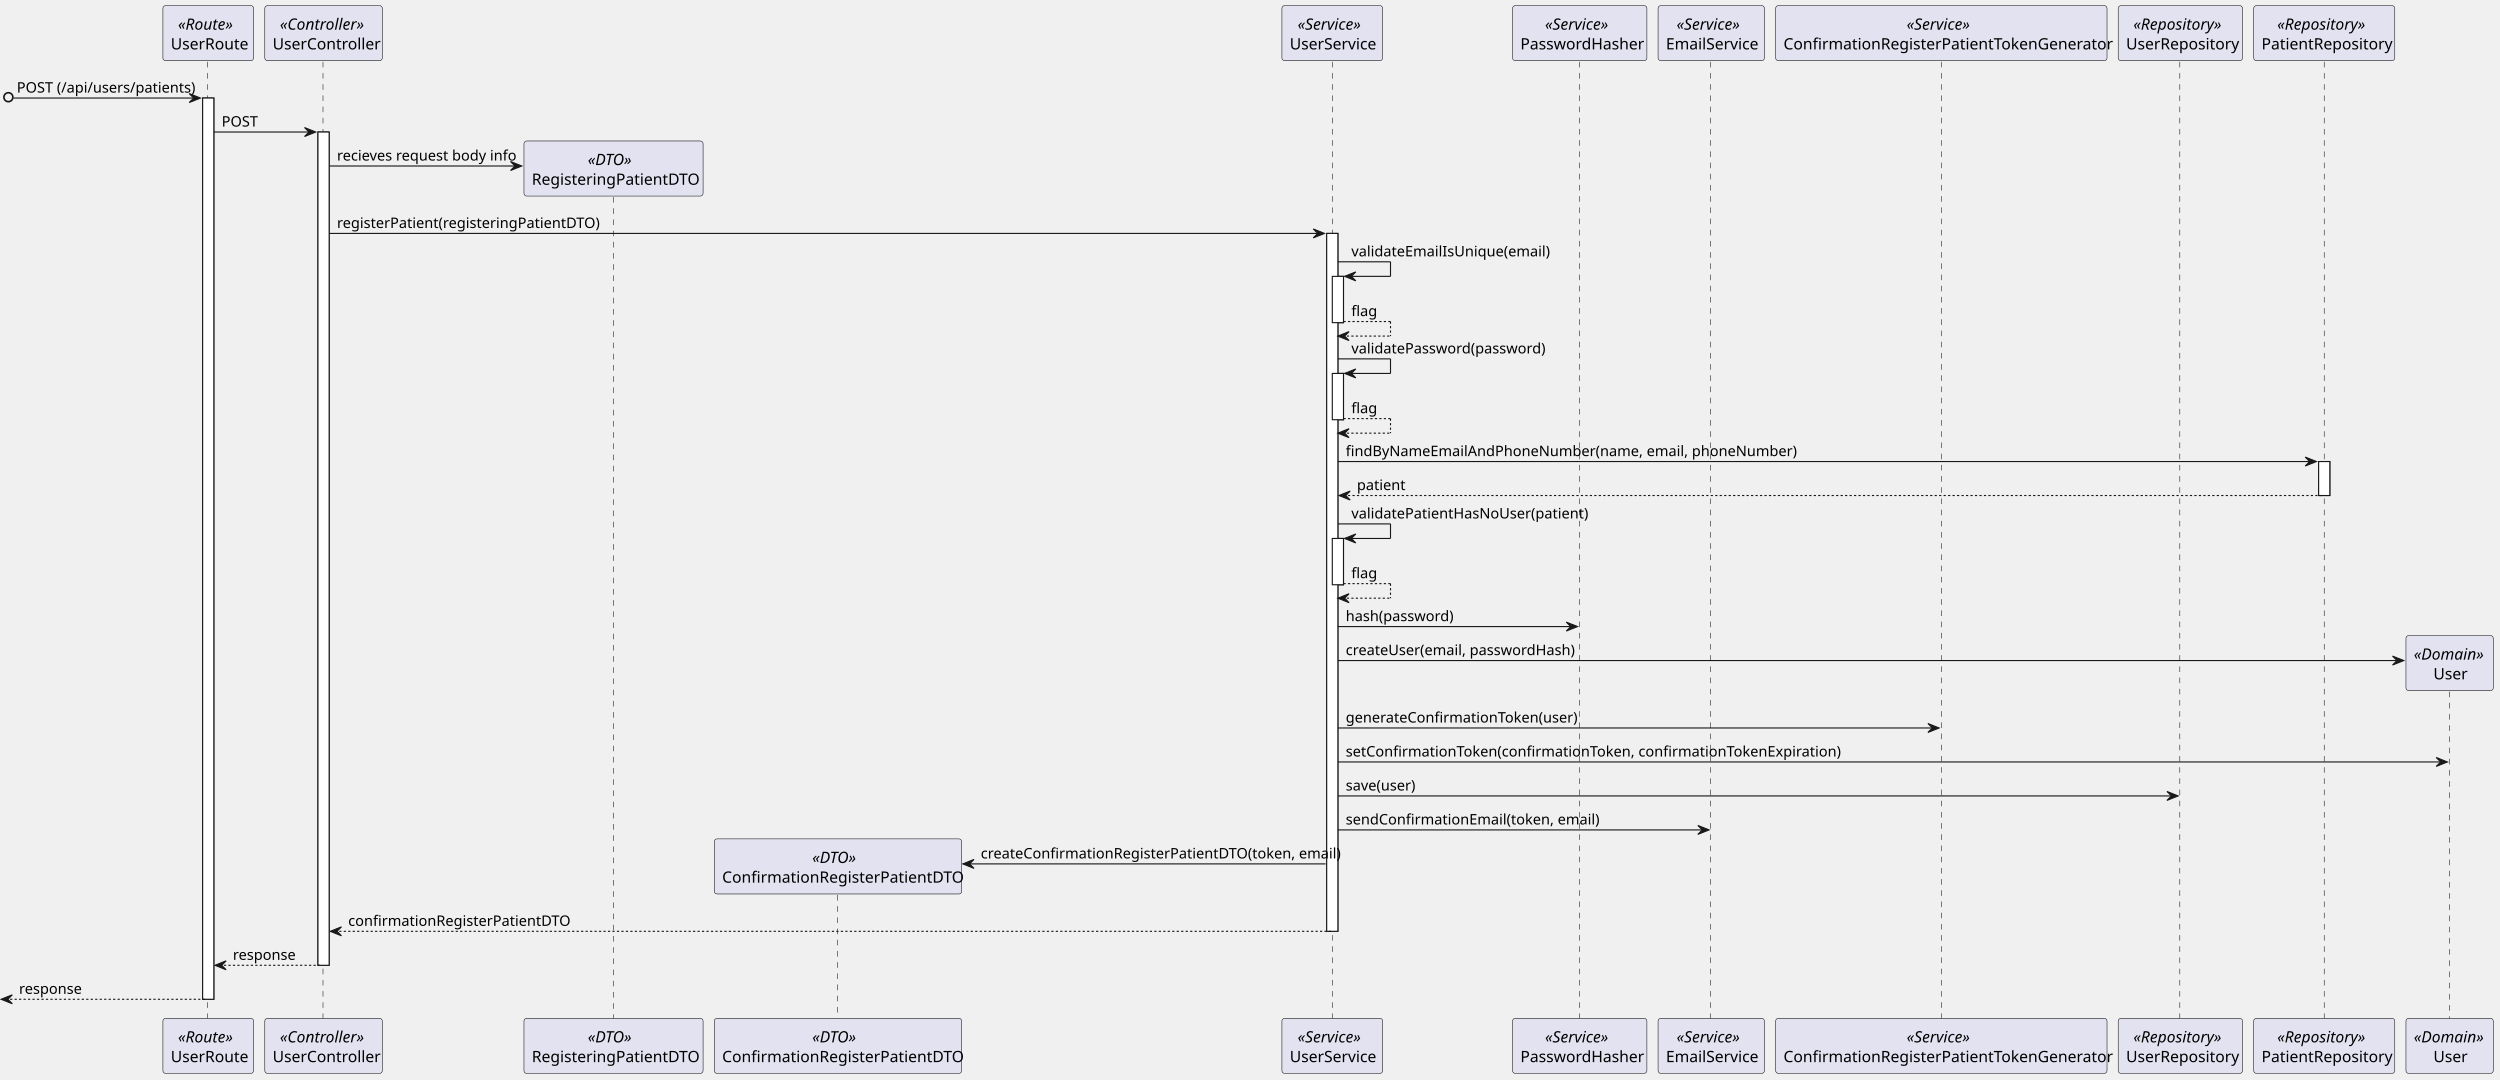
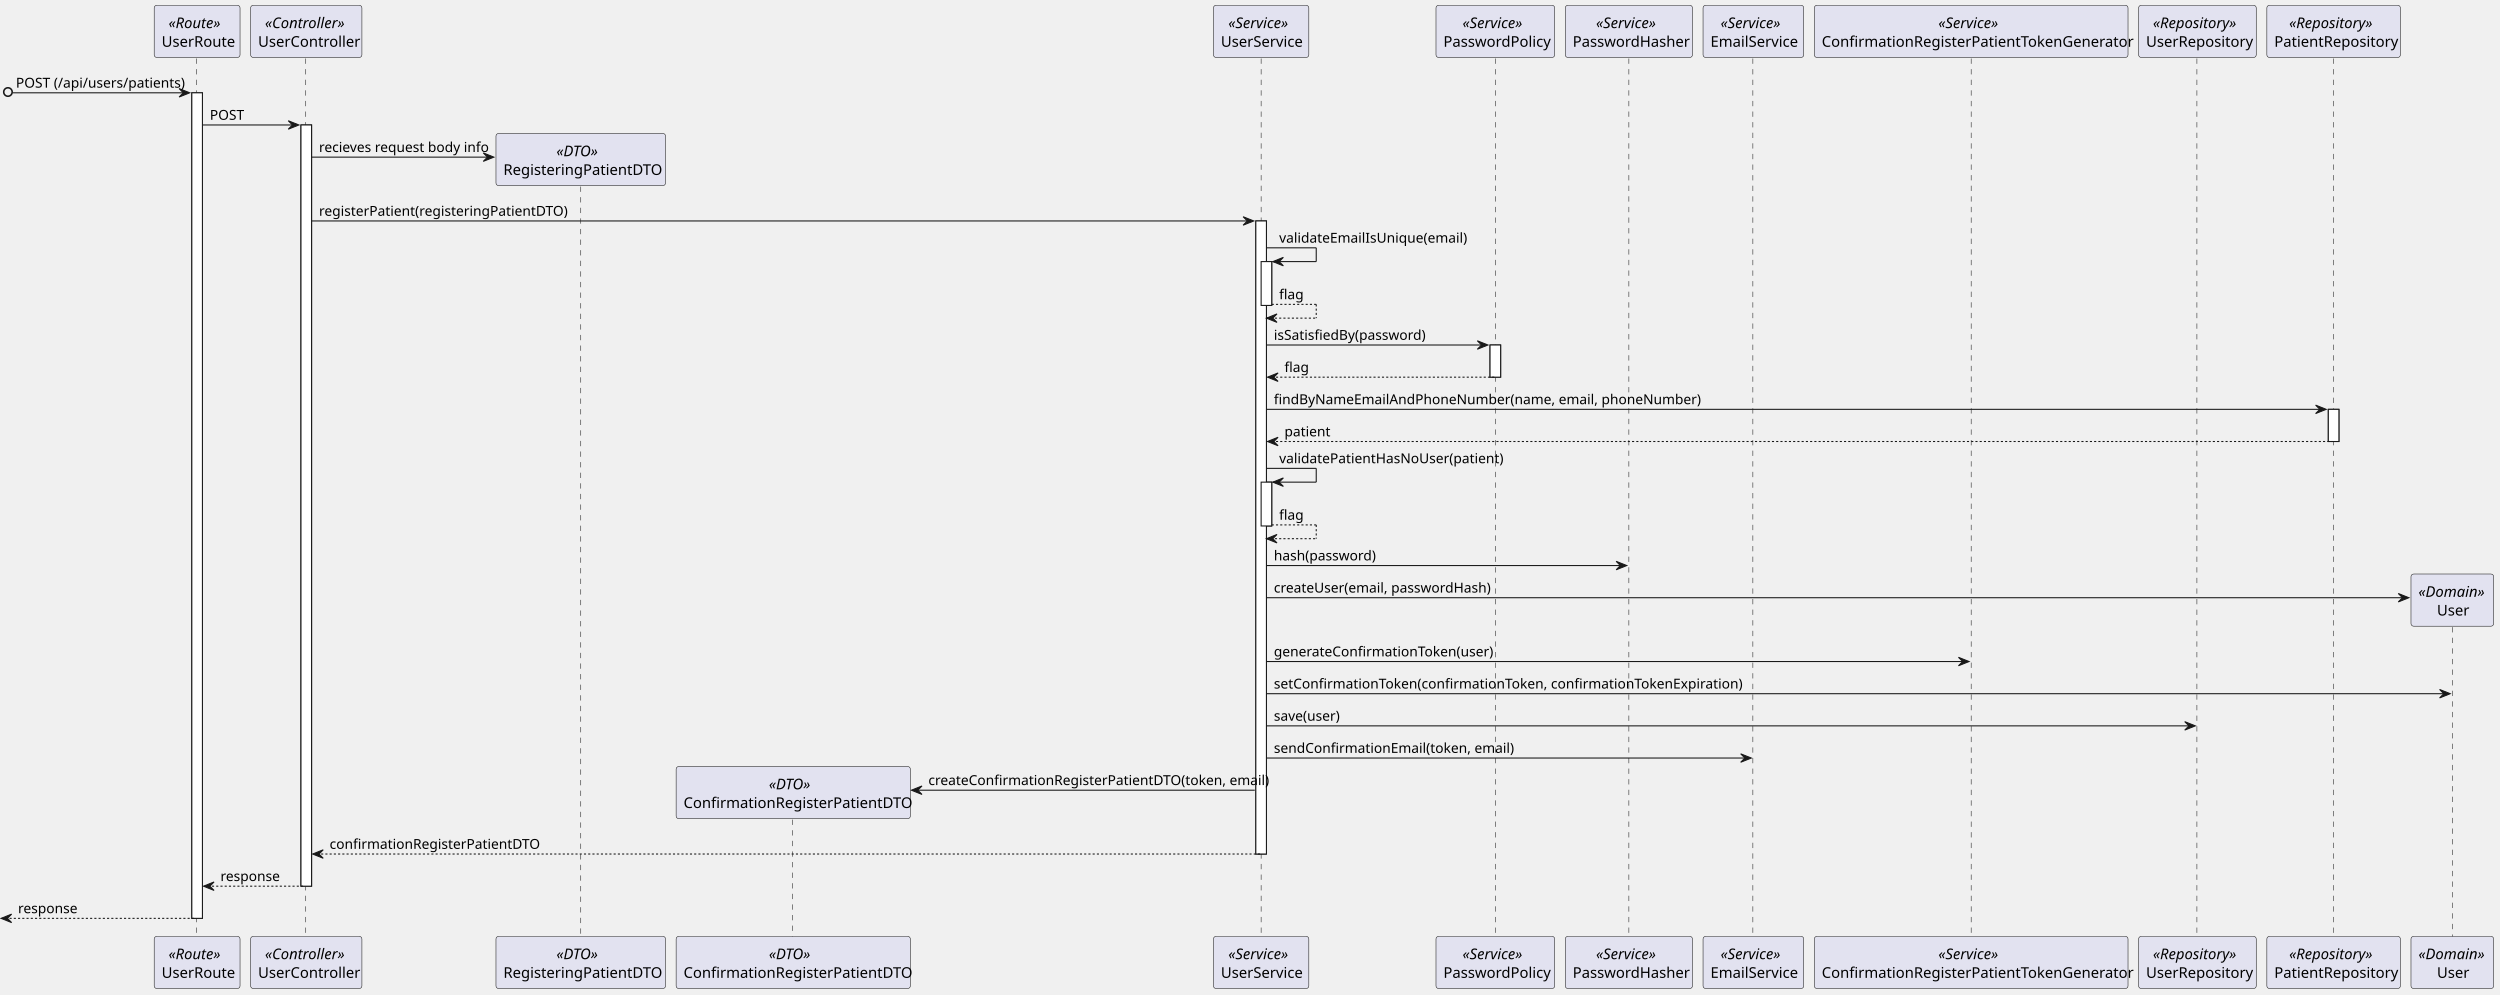
- <svg xmlns="http://www.w3.org/2000/svg" contentStyleType="text/css" height="964px" preserveAspectRatio="none" style="width:2233px;height:964px;background:#FFFFFF;" version="1.1" viewBox="0 0 2233 964" width="2233px" zoomAndPan="magnify">
+ <svg xmlns="http://www.w3.org/2000/svg" contentStyleType="text/css" height="938px" preserveAspectRatio="none" style="width:2359px;height:938px;background:#FFFFFF;" version="1.1" viewBox="0 0 2359 938" width="2359px" zoomAndPan="magnify">
  <defs />
  <g>
-     <rect fill="#FFFFFF" height="804.984" style="stroke:#181818;stroke-width:1.0;" width="10" x="181" y="87.57" />
-     <rect fill="#FFFFFF" height="744.281" style="stroke:#181818;stroke-width:1.0;" width="10" x="284" y="117.922" />
-     <rect fill="#FFFFFF" height="623.359" style="stroke:#181818;stroke-width:1.0;" width="10" x="1185" y="208.492" />
+     <rect fill="#FFFFFF" height="778.984" style="stroke:#181818;stroke-width:1.0;" width="10" x="181" y="87.57" />
+     <rect fill="#FFFFFF" height="718.281" style="stroke:#181818;stroke-width:1.0;" width="10" x="284" y="117.922" />
+     <rect fill="#FFFFFF" height="597.359" style="stroke:#181818;stroke-width:1.0;" width="10" x="1185" y="208.492" />
    <rect fill="#FFFFFF" height="41.352" style="stroke:#181818;stroke-width:1.0;" width="10" x="1190" y="246.844" />
-     <rect fill="#FFFFFF" height="41.352" style="stroke:#181818;stroke-width:1.0;" width="10" x="1190" y="333.547" />
-     <rect fill="#FFFFFF" height="41.352" style="stroke:#181818;stroke-width:1.0;" width="10" x="1190" y="480.953" />
-     <rect fill="#FFFFFF" height="30.352" style="stroke:#181818;stroke-width:1.0;" width="10" x="2071" y="412.25" />
-     <line style="stroke:#181818;stroke-width:0.5;stroke-dasharray:5.0,5.0;" x1="185.5" x2="185.5" y1="55.219" y2="910.555" />
-     <line style="stroke:#181818;stroke-width:0.5;stroke-dasharray:5.0,5.0;" x1="288.5" x2="288.5" y1="55.219" y2="910.555" />
-     <line style="stroke:#181818;stroke-width:0.5;stroke-dasharray:5.0,5.0;" x1="548" x2="548" y1="166.031" y2="910.555" />
-     <line style="stroke:#181818;stroke-width:0.5;stroke-dasharray:5.0,5.0;" x1="748" x2="748" y1="789.391" y2="910.555" />
-     <line style="stroke:#181818;stroke-width:0.5;stroke-dasharray:5.0,5.0;" x1="1190" x2="1190" y1="55.219" y2="910.555" />
-     <line style="stroke:#181818;stroke-width:0.5;stroke-dasharray:5.0,5.0;" x1="1411" x2="1411" y1="55.219" y2="910.555" />
-     <line style="stroke:#181818;stroke-width:0.5;stroke-dasharray:5.0,5.0;" x1="1528" x2="1528" y1="55.219" y2="910.555" />
-     <line style="stroke:#181818;stroke-width:0.5;stroke-dasharray:5.0,5.0;" x1="1734" x2="1734" y1="55.219" y2="910.555" />
-     <line style="stroke:#181818;stroke-width:0.5;stroke-dasharray:5.0,5.0;" x1="1947" x2="1947" y1="55.219" y2="910.555" />
-     <line style="stroke:#181818;stroke-width:0.5;stroke-dasharray:5.0,5.0;" x1="2076" x2="2076" y1="55.219" y2="910.555" />
-     <line style="stroke:#181818;stroke-width:0.5;stroke-dasharray:5.0,5.0;" x1="2188" x2="2188" y1="607.766" y2="910.555" />
+     <rect fill="#FFFFFF" height="41.352" style="stroke:#181818;stroke-width:1.0;" width="10" x="1190" y="454.953" />
+     <rect fill="#FFFFFF" height="30.352" style="stroke:#181818;stroke-width:1.0;" width="10" x="1406" y="325.547" />
+     <rect fill="#FFFFFF" height="30.352" style="stroke:#181818;stroke-width:1.0;" width="10" x="2197" y="386.25" />
+     <line style="stroke:#181818;stroke-width:0.5;stroke-dasharray:5.0,5.0;" x1="185.5" x2="185.5" y1="55.219" y2="884.555" />
+     <line style="stroke:#181818;stroke-width:0.5;stroke-dasharray:5.0,5.0;" x1="288.5" x2="288.5" y1="55.219" y2="884.555" />
+     <line style="stroke:#181818;stroke-width:0.5;stroke-dasharray:5.0,5.0;" x1="548" x2="548" y1="166.031" y2="884.555" />
+     <line style="stroke:#181818;stroke-width:0.5;stroke-dasharray:5.0,5.0;" x1="748" x2="748" y1="763.391" y2="884.555" />
+     <line style="stroke:#181818;stroke-width:0.5;stroke-dasharray:5.0,5.0;" x1="1190" x2="1190" y1="55.219" y2="884.555" />
+     <line style="stroke:#181818;stroke-width:0.5;stroke-dasharray:5.0,5.0;" x1="1411" x2="1411" y1="55.219" y2="884.555" />
+     <line style="stroke:#181818;stroke-width:0.5;stroke-dasharray:5.0,5.0;" x1="1537" x2="1537" y1="55.219" y2="884.555" />
+     <line style="stroke:#181818;stroke-width:0.5;stroke-dasharray:5.0,5.0;" x1="1654" x2="1654" y1="55.219" y2="884.555" />
+     <line style="stroke:#181818;stroke-width:0.5;stroke-dasharray:5.0,5.0;" x1="1860" x2="1860" y1="55.219" y2="884.555" />
+     <line style="stroke:#181818;stroke-width:0.5;stroke-dasharray:5.0,5.0;" x1="2073" x2="2073" y1="55.219" y2="884.555" />
+     <line style="stroke:#181818;stroke-width:0.5;stroke-dasharray:5.0,5.0;" x1="2202" x2="2202" y1="55.219" y2="884.555" />
+     <line style="stroke:#181818;stroke-width:0.5;stroke-dasharray:5.0,5.0;" x1="2314" x2="2314" y1="581.766" y2="884.555" />
    <rect fill="#E2E2F0" height="49.219" rx="2.5" ry="2.5" style="stroke:#181818;stroke-width:0.5;" width="81" x="145.5" y="5" />
    <text fill="#000000" font-family="sans-serif" font-size="14" font-style="italic" lengthAdjust="spacing" textLength="54" x="159" y="26.533">«Route»</text>
    <text fill="#000000" font-family="sans-serif" font-size="14" lengthAdjust="spacing" textLength="67" x="152.5" y="44.143">UserRoute</text>
-     <rect fill="#E2E2F0" height="49.219" rx="2.5" ry="2.5" style="stroke:#181818;stroke-width:0.5;" width="81" x="145.5" y="909.555" />
-     <text fill="#000000" font-family="sans-serif" font-size="14" font-style="italic" lengthAdjust="spacing" textLength="54" x="159" y="931.088">«Route»</text>
-     <text fill="#000000" font-family="sans-serif" font-size="14" lengthAdjust="spacing" textLength="67" x="152.5" y="948.697">UserRoute</text>
+     <rect fill="#E2E2F0" height="49.219" rx="2.5" ry="2.5" style="stroke:#181818;stroke-width:0.5;" width="81" x="145.5" y="883.555" />
+     <text fill="#000000" font-family="sans-serif" font-size="14" font-style="italic" lengthAdjust="spacing" textLength="54" x="159" y="905.088">«Route»</text>
+     <text fill="#000000" font-family="sans-serif" font-size="14" lengthAdjust="spacing" textLength="67" x="152.5" y="922.697">UserRoute</text>
    <rect fill="#E2E2F0" height="49.219" rx="2.5" ry="2.5" style="stroke:#181818;stroke-width:0.5;" width="105" x="236.5" y="5" />
    <text fill="#000000" font-family="sans-serif" font-size="14" font-style="italic" lengthAdjust="spacing" textLength="78" x="250" y="26.533">«Controller»</text>
    <text fill="#000000" font-family="sans-serif" font-size="14" lengthAdjust="spacing" textLength="91" x="243.5" y="44.143">UserController</text>
-     <rect fill="#E2E2F0" height="49.219" rx="2.5" ry="2.5" style="stroke:#181818;stroke-width:0.5;" width="105" x="236.5" y="909.555" />
-     <text fill="#000000" font-family="sans-serif" font-size="14" font-style="italic" lengthAdjust="spacing" textLength="78" x="250" y="931.088">«Controller»</text>
-     <text fill="#000000" font-family="sans-serif" font-size="14" lengthAdjust="spacing" textLength="91" x="243.5" y="948.697">UserController</text>
-     <rect fill="#E2E2F0" height="49.219" rx="2.5" ry="2.5" style="stroke:#181818;stroke-width:0.5;" width="160" x="468" y="909.555" />
-     <text fill="#000000" font-family="sans-serif" font-size="14" font-style="italic" lengthAdjust="spacing" textLength="46" x="525" y="931.088">«DTO»</text>
-     <text fill="#000000" font-family="sans-serif" font-size="14" lengthAdjust="spacing" textLength="146" x="475" y="948.697">RegisteringPatientDTO</text>
-     <rect fill="#E2E2F0" height="49.219" rx="2.5" ry="2.5" style="stroke:#181818;stroke-width:0.5;" width="221" x="638" y="909.555" />
-     <text fill="#000000" font-family="sans-serif" font-size="14" font-style="italic" lengthAdjust="spacing" textLength="46" x="725.5" y="931.088">«DTO»</text>
-     <text fill="#000000" font-family="sans-serif" font-size="14" lengthAdjust="spacing" textLength="207" x="645" y="948.697">ConfirmationRegisterPatientDTO</text>
+     <rect fill="#E2E2F0" height="49.219" rx="2.5" ry="2.5" style="stroke:#181818;stroke-width:0.5;" width="105" x="236.5" y="883.555" />
+     <text fill="#000000" font-family="sans-serif" font-size="14" font-style="italic" lengthAdjust="spacing" textLength="78" x="250" y="905.088">«Controller»</text>
+     <text fill="#000000" font-family="sans-serif" font-size="14" lengthAdjust="spacing" textLength="91" x="243.5" y="922.697">UserController</text>
+     <rect fill="#E2E2F0" height="49.219" rx="2.5" ry="2.5" style="stroke:#181818;stroke-width:0.5;" width="160" x="468" y="883.555" />
+     <text fill="#000000" font-family="sans-serif" font-size="14" font-style="italic" lengthAdjust="spacing" textLength="46" x="525" y="905.088">«DTO»</text>
+     <text fill="#000000" font-family="sans-serif" font-size="14" lengthAdjust="spacing" textLength="146" x="475" y="922.697">RegisteringPatientDTO</text>
+     <rect fill="#E2E2F0" height="49.219" rx="2.5" ry="2.5" style="stroke:#181818;stroke-width:0.5;" width="221" x="638" y="883.555" />
+     <text fill="#000000" font-family="sans-serif" font-size="14" font-style="italic" lengthAdjust="spacing" textLength="46" x="725.5" y="905.088">«DTO»</text>
+     <text fill="#000000" font-family="sans-serif" font-size="14" lengthAdjust="spacing" textLength="207" x="645" y="922.697">ConfirmationRegisterPatientDTO</text>
    <rect fill="#E2E2F0" height="49.219" rx="2.5" ry="2.5" style="stroke:#181818;stroke-width:0.5;" width="90" x="1145" y="5" />
    <text fill="#000000" font-family="sans-serif" font-size="14" font-style="italic" lengthAdjust="spacing" textLength="62" x="1159" y="26.533">«Service»</text>
    <text fill="#000000" font-family="sans-serif" font-size="14" lengthAdjust="spacing" textLength="76" x="1152" y="44.143">UserService</text>
-     <rect fill="#E2E2F0" height="49.219" rx="2.5" ry="2.5" style="stroke:#181818;stroke-width:0.5;" width="90" x="1145" y="909.555" />
-     <text fill="#000000" font-family="sans-serif" font-size="14" font-style="italic" lengthAdjust="spacing" textLength="62" x="1159" y="931.088">«Service»</text>
-     <text fill="#000000" font-family="sans-serif" font-size="14" lengthAdjust="spacing" textLength="76" x="1152" y="948.697">UserService</text>
-     <rect fill="#E2E2F0" height="49.219" rx="2.5" ry="2.5" style="stroke:#181818;stroke-width:0.5;" width="120" x="1351" y="5" />
+     <rect fill="#E2E2F0" height="49.219" rx="2.5" ry="2.5" style="stroke:#181818;stroke-width:0.5;" width="90" x="1145" y="883.555" />
+     <text fill="#000000" font-family="sans-serif" font-size="14" font-style="italic" lengthAdjust="spacing" textLength="62" x="1159" y="905.088">«Service»</text>
+     <text fill="#000000" font-family="sans-serif" font-size="14" lengthAdjust="spacing" textLength="76" x="1152" y="922.697">UserService</text>
+     <rect fill="#E2E2F0" height="49.219" rx="2.5" ry="2.5" style="stroke:#181818;stroke-width:0.5;" width="112" x="1355" y="5" />
    <text fill="#000000" font-family="sans-serif" font-size="14" font-style="italic" lengthAdjust="spacing" textLength="62" x="1380" y="26.533">«Service»</text>
-     <text fill="#000000" font-family="sans-serif" font-size="14" lengthAdjust="spacing" textLength="106" x="1358" y="44.143">PasswordHasher</text>
-     <rect fill="#E2E2F0" height="49.219" rx="2.5" ry="2.5" style="stroke:#181818;stroke-width:0.5;" width="120" x="1351" y="909.555" />
-     <text fill="#000000" font-family="sans-serif" font-size="14" font-style="italic" lengthAdjust="spacing" textLength="62" x="1380" y="931.088">«Service»</text>
-     <text fill="#000000" font-family="sans-serif" font-size="14" lengthAdjust="spacing" textLength="106" x="1358" y="948.697">PasswordHasher</text>
-     <rect fill="#E2E2F0" height="49.219" rx="2.5" ry="2.5" style="stroke:#181818;stroke-width:0.5;" width="95" x="1481" y="5" />
-     <text fill="#000000" font-family="sans-serif" font-size="14" font-style="italic" lengthAdjust="spacing" textLength="62" x="1497.5" y="26.533">«Service»</text>
-     <text fill="#000000" font-family="sans-serif" font-size="14" lengthAdjust="spacing" textLength="81" x="1488" y="44.143">EmailService</text>
-     <rect fill="#E2E2F0" height="49.219" rx="2.5" ry="2.5" style="stroke:#181818;stroke-width:0.5;" width="95" x="1481" y="909.555" />
-     <text fill="#000000" font-family="sans-serif" font-size="14" font-style="italic" lengthAdjust="spacing" textLength="62" x="1497.5" y="931.088">«Service»</text>
-     <text fill="#000000" font-family="sans-serif" font-size="14" lengthAdjust="spacing" textLength="81" x="1488" y="948.697">EmailService</text>
-     <rect fill="#E2E2F0" height="49.219" rx="2.5" ry="2.5" style="stroke:#181818;stroke-width:0.5;" width="296" x="1586" y="5" />
-     <text fill="#000000" font-family="sans-serif" font-size="14" font-style="italic" lengthAdjust="spacing" textLength="62" x="1703" y="26.533">«Service»</text>
-     <text fill="#000000" font-family="sans-serif" font-size="14" lengthAdjust="spacing" textLength="282" x="1593" y="44.143">ConfirmationRegisterPatientTokenGenerator</text>
-     <rect fill="#E2E2F0" height="49.219" rx="2.5" ry="2.5" style="stroke:#181818;stroke-width:0.5;" width="296" x="1586" y="909.555" />
-     <text fill="#000000" font-family="sans-serif" font-size="14" font-style="italic" lengthAdjust="spacing" textLength="62" x="1703" y="931.088">«Service»</text>
-     <text fill="#000000" font-family="sans-serif" font-size="14" lengthAdjust="spacing" textLength="282" x="1593" y="948.697">ConfirmationRegisterPatientTokenGenerator</text>
-     <rect fill="#E2E2F0" height="49.219" rx="2.5" ry="2.5" style="stroke:#181818;stroke-width:0.5;" width="111" x="1892" y="5" />
-     <text fill="#000000" font-family="sans-serif" font-size="14" font-style="italic" lengthAdjust="spacing" textLength="84" x="1905.5" y="26.533">«Repository»</text>
-     <text fill="#000000" font-family="sans-serif" font-size="14" lengthAdjust="spacing" textLength="97" x="1899" y="44.143">UserRepository</text>
-     <rect fill="#E2E2F0" height="49.219" rx="2.5" ry="2.5" style="stroke:#181818;stroke-width:0.5;" width="111" x="1892" y="909.555" />
-     <text fill="#000000" font-family="sans-serif" font-size="14" font-style="italic" lengthAdjust="spacing" textLength="84" x="1905.5" y="931.088">«Repository»</text>
-     <text fill="#000000" font-family="sans-serif" font-size="14" lengthAdjust="spacing" textLength="97" x="1899" y="948.697">UserRepository</text>
-     <rect fill="#E2E2F0" height="49.219" rx="2.5" ry="2.5" style="stroke:#181818;stroke-width:0.5;" width="126" x="2013" y="5" />
-     <text fill="#000000" font-family="sans-serif" font-size="14" font-style="italic" lengthAdjust="spacing" textLength="84" x="2034" y="26.533">«Repository»</text>
-     <text fill="#000000" font-family="sans-serif" font-size="14" lengthAdjust="spacing" textLength="112" x="2020" y="44.143">PatientRepository</text>
-     <rect fill="#E2E2F0" height="49.219" rx="2.5" ry="2.5" style="stroke:#181818;stroke-width:0.5;" width="126" x="2013" y="909.555" />
-     <text fill="#000000" font-family="sans-serif" font-size="14" font-style="italic" lengthAdjust="spacing" textLength="84" x="2034" y="931.088">«Repository»</text>
-     <text fill="#000000" font-family="sans-serif" font-size="14" lengthAdjust="spacing" textLength="112" x="2020" y="948.697">PatientRepository</text>
-     <rect fill="#E2E2F0" height="49.219" rx="2.5" ry="2.5" style="stroke:#181818;stroke-width:0.5;" width="78" x="2149" y="909.555" />
-     <text fill="#000000" font-family="sans-serif" font-size="14" font-style="italic" lengthAdjust="spacing" textLength="64" x="2156" y="931.088">«Domain»</text>
-     <text fill="#000000" font-family="sans-serif" font-size="14" lengthAdjust="spacing" textLength="29" x="2173.5" y="948.697">User</text>
-     <rect fill="#FFFFFF" height="804.984" style="stroke:#181818;stroke-width:1.0;" width="10" x="181" y="87.57" />
-     <rect fill="#FFFFFF" height="744.281" style="stroke:#181818;stroke-width:1.0;" width="10" x="284" y="117.922" />
-     <rect fill="#FFFFFF" height="623.359" style="stroke:#181818;stroke-width:1.0;" width="10" x="1185" y="208.492" />
+     <text fill="#000000" font-family="sans-serif" font-size="14" lengthAdjust="spacing" textLength="98" x="1362" y="44.143">PasswordPolicy</text>
+     <rect fill="#E2E2F0" height="49.219" rx="2.5" ry="2.5" style="stroke:#181818;stroke-width:0.5;" width="112" x="1355" y="883.555" />
+     <text fill="#000000" font-family="sans-serif" font-size="14" font-style="italic" lengthAdjust="spacing" textLength="62" x="1380" y="905.088">«Service»</text>
+     <text fill="#000000" font-family="sans-serif" font-size="14" lengthAdjust="spacing" textLength="98" x="1362" y="922.697">PasswordPolicy</text>
+     <rect fill="#E2E2F0" height="49.219" rx="2.5" ry="2.5" style="stroke:#181818;stroke-width:0.5;" width="120" x="1477" y="5" />
+     <text fill="#000000" font-family="sans-serif" font-size="14" font-style="italic" lengthAdjust="spacing" textLength="62" x="1506" y="26.533">«Service»</text>
+     <text fill="#000000" font-family="sans-serif" font-size="14" lengthAdjust="spacing" textLength="106" x="1484" y="44.143">PasswordHasher</text>
+     <rect fill="#E2E2F0" height="49.219" rx="2.5" ry="2.5" style="stroke:#181818;stroke-width:0.5;" width="120" x="1477" y="883.555" />
+     <text fill="#000000" font-family="sans-serif" font-size="14" font-style="italic" lengthAdjust="spacing" textLength="62" x="1506" y="905.088">«Service»</text>
+     <text fill="#000000" font-family="sans-serif" font-size="14" lengthAdjust="spacing" textLength="106" x="1484" y="922.697">PasswordHasher</text>
+     <rect fill="#E2E2F0" height="49.219" rx="2.5" ry="2.5" style="stroke:#181818;stroke-width:0.5;" width="95" x="1607" y="5" />
+     <text fill="#000000" font-family="sans-serif" font-size="14" font-style="italic" lengthAdjust="spacing" textLength="62" x="1623.5" y="26.533">«Service»</text>
+     <text fill="#000000" font-family="sans-serif" font-size="14" lengthAdjust="spacing" textLength="81" x="1614" y="44.143">EmailService</text>
+     <rect fill="#E2E2F0" height="49.219" rx="2.5" ry="2.5" style="stroke:#181818;stroke-width:0.5;" width="95" x="1607" y="883.555" />
+     <text fill="#000000" font-family="sans-serif" font-size="14" font-style="italic" lengthAdjust="spacing" textLength="62" x="1623.5" y="905.088">«Service»</text>
+     <text fill="#000000" font-family="sans-serif" font-size="14" lengthAdjust="spacing" textLength="81" x="1614" y="922.697">EmailService</text>
+     <rect fill="#E2E2F0" height="49.219" rx="2.5" ry="2.5" style="stroke:#181818;stroke-width:0.5;" width="296" x="1712" y="5" />
+     <text fill="#000000" font-family="sans-serif" font-size="14" font-style="italic" lengthAdjust="spacing" textLength="62" x="1829" y="26.533">«Service»</text>
+     <text fill="#000000" font-family="sans-serif" font-size="14" lengthAdjust="spacing" textLength="282" x="1719" y="44.143">ConfirmationRegisterPatientTokenGenerator</text>
+     <rect fill="#E2E2F0" height="49.219" rx="2.5" ry="2.5" style="stroke:#181818;stroke-width:0.5;" width="296" x="1712" y="883.555" />
+     <text fill="#000000" font-family="sans-serif" font-size="14" font-style="italic" lengthAdjust="spacing" textLength="62" x="1829" y="905.088">«Service»</text>
+     <text fill="#000000" font-family="sans-serif" font-size="14" lengthAdjust="spacing" textLength="282" x="1719" y="922.697">ConfirmationRegisterPatientTokenGenerator</text>
+     <rect fill="#E2E2F0" height="49.219" rx="2.5" ry="2.5" style="stroke:#181818;stroke-width:0.5;" width="111" x="2018" y="5" />
+     <text fill="#000000" font-family="sans-serif" font-size="14" font-style="italic" lengthAdjust="spacing" textLength="84" x="2031.5" y="26.533">«Repository»</text>
+     <text fill="#000000" font-family="sans-serif" font-size="14" lengthAdjust="spacing" textLength="97" x="2025" y="44.143">UserRepository</text>
+     <rect fill="#E2E2F0" height="49.219" rx="2.5" ry="2.5" style="stroke:#181818;stroke-width:0.5;" width="111" x="2018" y="883.555" />
+     <text fill="#000000" font-family="sans-serif" font-size="14" font-style="italic" lengthAdjust="spacing" textLength="84" x="2031.5" y="905.088">«Repository»</text>
+     <text fill="#000000" font-family="sans-serif" font-size="14" lengthAdjust="spacing" textLength="97" x="2025" y="922.697">UserRepository</text>
+     <rect fill="#E2E2F0" height="49.219" rx="2.5" ry="2.5" style="stroke:#181818;stroke-width:0.5;" width="126" x="2139" y="5" />
+     <text fill="#000000" font-family="sans-serif" font-size="14" font-style="italic" lengthAdjust="spacing" textLength="84" x="2160" y="26.533">«Repository»</text>
+     <text fill="#000000" font-family="sans-serif" font-size="14" lengthAdjust="spacing" textLength="112" x="2146" y="44.143">PatientRepository</text>
+     <rect fill="#E2E2F0" height="49.219" rx="2.5" ry="2.5" style="stroke:#181818;stroke-width:0.5;" width="126" x="2139" y="883.555" />
+     <text fill="#000000" font-family="sans-serif" font-size="14" font-style="italic" lengthAdjust="spacing" textLength="84" x="2160" y="905.088">«Repository»</text>
+     <text fill="#000000" font-family="sans-serif" font-size="14" lengthAdjust="spacing" textLength="112" x="2146" y="922.697">PatientRepository</text>
+     <rect fill="#E2E2F0" height="49.219" rx="2.5" ry="2.5" style="stroke:#181818;stroke-width:0.5;" width="78" x="2275" y="883.555" />
+     <text fill="#000000" font-family="sans-serif" font-size="14" font-style="italic" lengthAdjust="spacing" textLength="64" x="2282" y="905.088">«Domain»</text>
+     <text fill="#000000" font-family="sans-serif" font-size="14" lengthAdjust="spacing" textLength="29" x="2299.5" y="922.697">User</text>
+     <rect fill="#FFFFFF" height="778.984" style="stroke:#181818;stroke-width:1.0;" width="10" x="181" y="87.57" />
+     <rect fill="#FFFFFF" height="718.281" style="stroke:#181818;stroke-width:1.0;" width="10" x="284" y="117.922" />
+     <rect fill="#FFFFFF" height="597.359" style="stroke:#181818;stroke-width:1.0;" width="10" x="1185" y="208.492" />
    <rect fill="#FFFFFF" height="41.352" style="stroke:#181818;stroke-width:1.0;" width="10" x="1190" y="246.844" />
-     <rect fill="#FFFFFF" height="41.352" style="stroke:#181818;stroke-width:1.0;" width="10" x="1190" y="333.547" />
-     <rect fill="#FFFFFF" height="41.352" style="stroke:#181818;stroke-width:1.0;" width="10" x="1190" y="480.953" />
-     <rect fill="#FFFFFF" height="30.352" style="stroke:#181818;stroke-width:1.0;" width="10" x="2071" y="412.25" />
+     <rect fill="#FFFFFF" height="41.352" style="stroke:#181818;stroke-width:1.0;" width="10" x="1190" y="454.953" />
+     <rect fill="#FFFFFF" height="30.352" style="stroke:#181818;stroke-width:1.0;" width="10" x="1406" y="325.547" />
+     <rect fill="#FFFFFF" height="30.352" style="stroke:#181818;stroke-width:1.0;" width="10" x="2197" y="386.25" />
    <ellipse cx="7.5" cy="86.82" fill="none" rx="4" ry="4" style="stroke:#181818;stroke-width:1.5;" />
    <polygon fill="#181818" points="169,83.57,179,87.57,169,91.57,173,87.57" style="stroke:#181818;stroke-width:1.0;" />
    <line style="stroke:#181818;stroke-width:1.0;" x1="12" x2="175" y1="87.57" y2="87.57" />
    <text fill="#000000" font-family="sans-serif" font-size="13" lengthAdjust="spacing" textLength="154" x="15" y="82.714">POST (/api/users/patients)</text>
    <polygon fill="#181818" points="272,113.922,282,117.922,272,121.922,276,117.922" style="stroke:#181818;stroke-width:1.0;" />
    <line style="stroke:#181818;stroke-width:1.0;" x1="191" x2="278" y1="117.922" y2="117.922" />
    <text fill="#000000" font-family="sans-serif" font-size="13" lengthAdjust="spacing" textLength="35" x="198" y="113.065">POST</text>
    <polygon fill="#181818" points="456,144.273,466,148.273,456,152.273,460,148.273" style="stroke:#181818;stroke-width:1.0;" />
    <line style="stroke:#181818;stroke-width:1.0;" x1="294" x2="462" y1="148.273" y2="148.273" />
    <text fill="#000000" font-family="sans-serif" font-size="13" lengthAdjust="spacing" textLength="150" x="301" y="143.417">recieves request body info</text>
    <rect fill="#E2E2F0" height="49.219" rx="2.5" ry="2.5" style="stroke:#181818;stroke-width:0.5;" width="160" x="468" y="125.922" />
    <text fill="#000000" font-family="sans-serif" font-size="14" font-style="italic" lengthAdjust="spacing" textLength="46" x="525" y="147.455">«DTO»</text>
    <text fill="#000000" font-family="sans-serif" font-size="14" lengthAdjust="spacing" textLength="146" x="475" y="165.065">RegisteringPatientDTO</text>
    <polygon fill="#181818" points="1173,204.492,1183,208.492,1173,212.492,1177,208.492" style="stroke:#181818;stroke-width:1.0;" />
    <line style="stroke:#181818;stroke-width:1.0;" x1="294" x2="1179" y1="208.492" y2="208.492" />
    <text fill="#000000" font-family="sans-serif" font-size="13" lengthAdjust="spacing" textLength="219" x="301" y="203.636">registerPatient(registeringPatientDTO)</text>
    <line style="stroke:#181818;stroke-width:1.0;" x1="1195" x2="1242" y1="233.844" y2="233.844" />
    <line style="stroke:#181818;stroke-width:1.0;" x1="1242" x2="1242" y1="233.844" y2="246.844" />
    <line style="stroke:#181818;stroke-width:1.0;" x1="1201" x2="1242" y1="246.844" y2="246.844" />
    <polygon fill="#181818" points="1211,242.844,1201,246.844,1211,250.844,1207,246.844" style="stroke:#181818;stroke-width:1.0;" />
    <text fill="#000000" font-family="sans-serif" font-size="13" lengthAdjust="spacing" textLength="165" x="1207" y="228.987">validateEmailIsUnique(email)</text>
    <line style="stroke:#181818;stroke-width:1.0;stroke-dasharray:2.0,2.0;" x1="1200" x2="1242" y1="287.195" y2="287.195" />
    <line style="stroke:#181818;stroke-width:1.0;stroke-dasharray:2.0,2.0;" x1="1242" x2="1242" y1="287.195" y2="300.195" />
    <line style="stroke:#181818;stroke-width:1.0;stroke-dasharray:2.0,2.0;" x1="1195" x2="1242" y1="300.195" y2="300.195" />
    <polygon fill="#181818" points="1205,296.195,1195,300.195,1205,304.195,1201,300.195" style="stroke:#181818;stroke-width:1.0;" />
    <text fill="#000000" font-family="sans-serif" font-size="13" lengthAdjust="spacing" textLength="20" x="1207" y="282.339">flag</text>
-     <line style="stroke:#181818;stroke-width:1.0;" x1="1195" x2="1242" y1="320.547" y2="320.547" />
-     <line style="stroke:#181818;stroke-width:1.0;" x1="1242" x2="1242" y1="320.547" y2="333.547" />
-     <line style="stroke:#181818;stroke-width:1.0;" x1="1201" x2="1242" y1="333.547" y2="333.547" />
-     <polygon fill="#181818" points="1211,329.547,1201,333.547,1211,337.547,1207,333.547" style="stroke:#181818;stroke-width:1.0;" />
-     <text fill="#000000" font-family="sans-serif" font-size="13" lengthAdjust="spacing" textLength="163" x="1207" y="315.69">validatePassword(password)</text>
-     <line style="stroke:#181818;stroke-width:1.0;stroke-dasharray:2.0,2.0;" x1="1200" x2="1242" y1="373.898" y2="373.898" />
-     <line style="stroke:#181818;stroke-width:1.0;stroke-dasharray:2.0,2.0;" x1="1242" x2="1242" y1="373.898" y2="386.898" />
-     <line style="stroke:#181818;stroke-width:1.0;stroke-dasharray:2.0,2.0;" x1="1195" x2="1242" y1="386.898" y2="386.898" />
-     <polygon fill="#181818" points="1205,382.898,1195,386.898,1205,390.898,1201,386.898" style="stroke:#181818;stroke-width:1.0;" />
-     <text fill="#000000" font-family="sans-serif" font-size="13" lengthAdjust="spacing" textLength="20" x="1207" y="369.042">flag</text>
-     <polygon fill="#181818" points="2059,408.25,2069,412.25,2059,416.25,2063,412.25" style="stroke:#181818;stroke-width:1.0;" />
-     <line style="stroke:#181818;stroke-width:1.0;" x1="1195" x2="2065" y1="412.25" y2="412.25" />
-     <text fill="#000000" font-family="sans-serif" font-size="13" lengthAdjust="spacing" textLength="375" x="1202" y="407.394">findByNameEmailAndPhoneNumber(name, email, phoneNumber)</text>
-     <polygon fill="#181818" points="1206,438.602,1196,442.602,1206,446.602,1202,442.602" style="stroke:#181818;stroke-width:1.0;" />
-     <line style="stroke:#181818;stroke-width:1.0;stroke-dasharray:2.0,2.0;" x1="1200" x2="2075" y1="442.602" y2="442.602" />
-     <text fill="#000000" font-family="sans-serif" font-size="13" lengthAdjust="spacing" textLength="39" x="1212" y="437.745">patient</text>
-     <line style="stroke:#181818;stroke-width:1.0;" x1="1195" x2="1242" y1="467.953" y2="467.953" />
-     <line style="stroke:#181818;stroke-width:1.0;" x1="1242" x2="1242" y1="467.953" y2="480.953" />
-     <line style="stroke:#181818;stroke-width:1.0;" x1="1201" x2="1242" y1="480.953" y2="480.953" />
-     <polygon fill="#181818" points="1211,476.953,1201,480.953,1211,484.953,1207,480.953" style="stroke:#181818;stroke-width:1.0;" />
-     <text fill="#000000" font-family="sans-serif" font-size="13" lengthAdjust="spacing" textLength="197" x="1207" y="463.097">validatePatientHasNoUser(patient)</text>
-     <line style="stroke:#181818;stroke-width:1.0;stroke-dasharray:2.0,2.0;" x1="1200" x2="1242" y1="521.305" y2="521.305" />
-     <line style="stroke:#181818;stroke-width:1.0;stroke-dasharray:2.0,2.0;" x1="1242" x2="1242" y1="521.305" y2="534.305" />
-     <line style="stroke:#181818;stroke-width:1.0;stroke-dasharray:2.0,2.0;" x1="1195" x2="1242" y1="534.305" y2="534.305" />
-     <polygon fill="#181818" points="1205,530.305,1195,534.305,1205,538.305,1201,534.305" style="stroke:#181818;stroke-width:1.0;" />
-     <text fill="#000000" font-family="sans-serif" font-size="13" lengthAdjust="spacing" textLength="20" x="1207" y="516.448">flag</text>
-     <polygon fill="#181818" points="1399,555.656,1409,559.656,1399,563.656,1403,559.656" style="stroke:#181818;stroke-width:1.0;" />
-     <line style="stroke:#181818;stroke-width:1.0;" x1="1195" x2="1405" y1="559.656" y2="559.656" />
-     <text fill="#000000" font-family="sans-serif" font-size="13" lengthAdjust="spacing" textLength="91" x="1202" y="554.8">hash(password)</text>
-     <polygon fill="#181818" points="2137,586.008,2147,590.008,2137,594.008,2141,590.008" style="stroke:#181818;stroke-width:1.0;" />
-     <line style="stroke:#181818;stroke-width:1.0;" x1="1195" x2="2143" y1="590.008" y2="590.008" />
-     <text fill="#000000" font-family="sans-serif" font-size="13" lengthAdjust="spacing" textLength="195" x="1202" y="585.151">createUser(email, passwordHash)</text>
-     <rect fill="#E2E2F0" height="49.219" rx="2.5" ry="2.5" style="stroke:#181818;stroke-width:0.5;" width="78" x="2149" y="567.656" />
-     <text fill="#000000" font-family="sans-serif" font-size="14" font-style="italic" lengthAdjust="spacing" textLength="64" x="2156" y="589.189">«Domain»</text>
-     <text fill="#000000" font-family="sans-serif" font-size="14" lengthAdjust="spacing" textLength="29" x="2173.5" y="606.799">User</text>
-     <polygon fill="#181818" points="1722,646.227,1732,650.227,1722,654.227,1726,650.227" style="stroke:#181818;stroke-width:1.0;" />
-     <line style="stroke:#181818;stroke-width:1.0;" x1="1195" x2="1728" y1="650.227" y2="650.227" />
-     <text fill="#000000" font-family="sans-serif" font-size="13" lengthAdjust="spacing" textLength="190" x="1202" y="645.37">generateConfirmationToken(user)</text>
-     <polygon fill="#181818" points="2176,676.578,2186,680.578,2176,684.578,2180,680.578" style="stroke:#181818;stroke-width:1.0;" />
-     <line style="stroke:#181818;stroke-width:1.0;" x1="1195" x2="2182" y1="680.578" y2="680.578" />
-     <text fill="#000000" font-family="sans-serif" font-size="13" lengthAdjust="spacing" textLength="409" x="1202" y="675.722">setConfirmationToken(confirmationToken, confirmationTokenExpiration)</text>
-     <polygon fill="#181818" points="1935.5,706.93,1945.5,710.93,1935.5,714.93,1939.5,710.93" style="stroke:#181818;stroke-width:1.0;" />
-     <line style="stroke:#181818;stroke-width:1.0;" x1="1195" x2="1941.5" y1="710.93" y2="710.93" />
-     <text fill="#000000" font-family="sans-serif" font-size="13" lengthAdjust="spacing" textLength="59" x="1202" y="706.073">save(user)</text>
-     <polygon fill="#181818" points="1516.5,737.281,1526.5,741.281,1516.5,745.281,1520.5,741.281" style="stroke:#181818;stroke-width:1.0;" />
-     <line style="stroke:#181818;stroke-width:1.0;" x1="1195" x2="1522.5" y1="741.281" y2="741.281" />
-     <text fill="#000000" font-family="sans-serif" font-size="13" lengthAdjust="spacing" textLength="212" x="1202" y="736.425">sendConfirmationEmail(token, email)</text>
-     <polygon fill="#181818" points="870,767.633,860,771.633,870,775.633,866,771.633" style="stroke:#181818;stroke-width:1.0;" />
-     <line style="stroke:#181818;stroke-width:1.0;" x1="864" x2="1184" y1="771.633" y2="771.633" />
-     <text fill="#000000" font-family="sans-serif" font-size="13" lengthAdjust="spacing" textLength="302" x="876" y="766.776">createConfirmationRegisterPatientDTO(token, email)</text>
-     <rect fill="#E2E2F0" height="49.219" rx="2.5" ry="2.5" style="stroke:#181818;stroke-width:0.5;" width="221" x="638" y="749.281" />
-     <text fill="#000000" font-family="sans-serif" font-size="14" font-style="italic" lengthAdjust="spacing" textLength="46" x="725.5" y="770.814">«DTO»</text>
-     <text fill="#000000" font-family="sans-serif" font-size="14" lengthAdjust="spacing" textLength="207" x="645" y="788.424">ConfirmationRegisterPatientDTO</text>
-     <polygon fill="#181818" points="305,827.852,295,831.852,305,835.852,301,831.852" style="stroke:#181818;stroke-width:1.0;" />
-     <line style="stroke:#181818;stroke-width:1.0;stroke-dasharray:2.0,2.0;" x1="299" x2="1189" y1="831.852" y2="831.852" />
-     <text fill="#000000" font-family="sans-serif" font-size="13" lengthAdjust="spacing" textLength="185" x="311" y="826.995">confirmationRegisterPatientDTO</text>
-     <polygon fill="#181818" points="202,858.203,192,862.203,202,866.203,198,862.203" style="stroke:#181818;stroke-width:1.0;" />
-     <line style="stroke:#181818;stroke-width:1.0;stroke-dasharray:2.0,2.0;" x1="196" x2="288" y1="862.203" y2="862.203" />
-     <text fill="#000000" font-family="sans-serif" font-size="13" lengthAdjust="spacing" textLength="53" x="208" y="857.347">response</text>
-     <polygon fill="#181818" points="11,888.555,1,892.555,11,896.555,7,892.555" style="stroke:#181818;stroke-width:1.0;" />
-     <line style="stroke:#181818;stroke-width:1.0;stroke-dasharray:2.0,2.0;" x1="5" x2="185" y1="892.555" y2="892.555" />
-     <text fill="#000000" font-family="sans-serif" font-size="13" lengthAdjust="spacing" textLength="53" x="17" y="887.698">response</text>
+     <polygon fill="#181818" points="1394,321.547,1404,325.547,1394,329.547,1398,325.547" style="stroke:#181818;stroke-width:1.0;" />
+     <line style="stroke:#181818;stroke-width:1.0;" x1="1195" x2="1400" y1="325.547" y2="325.547" />
+     <text fill="#000000" font-family="sans-serif" font-size="13" lengthAdjust="spacing" textLength="139" x="1202" y="320.69">isSatisfiedBy(password)</text>
+     <polygon fill="#181818" points="1206,351.898,1196,355.898,1206,359.898,1202,355.898" style="stroke:#181818;stroke-width:1.0;" />
+     <line style="stroke:#181818;stroke-width:1.0;stroke-dasharray:2.0,2.0;" x1="1200" x2="1410" y1="355.898" y2="355.898" />
+     <text fill="#000000" font-family="sans-serif" font-size="13" lengthAdjust="spacing" textLength="20" x="1212" y="351.042">flag</text>
+     <polygon fill="#181818" points="2185,382.25,2195,386.25,2185,390.25,2189,386.25" style="stroke:#181818;stroke-width:1.0;" />
+     <line style="stroke:#181818;stroke-width:1.0;" x1="1195" x2="2191" y1="386.25" y2="386.25" />
+     <text fill="#000000" font-family="sans-serif" font-size="13" lengthAdjust="spacing" textLength="375" x="1202" y="381.394">findByNameEmailAndPhoneNumber(name, email, phoneNumber)</text>
+     <polygon fill="#181818" points="1206,412.602,1196,416.602,1206,420.602,1202,416.602" style="stroke:#181818;stroke-width:1.0;" />
+     <line style="stroke:#181818;stroke-width:1.0;stroke-dasharray:2.0,2.0;" x1="1200" x2="2201" y1="416.602" y2="416.602" />
+     <text fill="#000000" font-family="sans-serif" font-size="13" lengthAdjust="spacing" textLength="39" x="1212" y="411.745">patient</text>
+     <line style="stroke:#181818;stroke-width:1.0;" x1="1195" x2="1242" y1="441.953" y2="441.953" />
+     <line style="stroke:#181818;stroke-width:1.0;" x1="1242" x2="1242" y1="441.953" y2="454.953" />
+     <line style="stroke:#181818;stroke-width:1.0;" x1="1201" x2="1242" y1="454.953" y2="454.953" />
+     <polygon fill="#181818" points="1211,450.953,1201,454.953,1211,458.953,1207,454.953" style="stroke:#181818;stroke-width:1.0;" />
+     <text fill="#000000" font-family="sans-serif" font-size="13" lengthAdjust="spacing" textLength="197" x="1207" y="437.097">validatePatientHasNoUser(patient)</text>
+     <line style="stroke:#181818;stroke-width:1.0;stroke-dasharray:2.0,2.0;" x1="1200" x2="1242" y1="495.305" y2="495.305" />
+     <line style="stroke:#181818;stroke-width:1.0;stroke-dasharray:2.0,2.0;" x1="1242" x2="1242" y1="495.305" y2="508.305" />
+     <line style="stroke:#181818;stroke-width:1.0;stroke-dasharray:2.0,2.0;" x1="1195" x2="1242" y1="508.305" y2="508.305" />
+     <polygon fill="#181818" points="1205,504.305,1195,508.305,1205,512.305,1201,508.305" style="stroke:#181818;stroke-width:1.0;" />
+     <text fill="#000000" font-family="sans-serif" font-size="13" lengthAdjust="spacing" textLength="20" x="1207" y="490.448">flag</text>
+     <polygon fill="#181818" points="1525,529.656,1535,533.656,1525,537.656,1529,533.656" style="stroke:#181818;stroke-width:1.0;" />
+     <line style="stroke:#181818;stroke-width:1.0;" x1="1195" x2="1531" y1="533.656" y2="533.656" />
+     <text fill="#000000" font-family="sans-serif" font-size="13" lengthAdjust="spacing" textLength="91" x="1202" y="528.8">hash(password)</text>
+     <polygon fill="#181818" points="2263,560.008,2273,564.008,2263,568.008,2267,564.008" style="stroke:#181818;stroke-width:1.0;" />
+     <line style="stroke:#181818;stroke-width:1.0;" x1="1195" x2="2269" y1="564.008" y2="564.008" />
+     <text fill="#000000" font-family="sans-serif" font-size="13" lengthAdjust="spacing" textLength="195" x="1202" y="559.151">createUser(email, passwordHash)</text>
+     <rect fill="#E2E2F0" height="49.219" rx="2.5" ry="2.5" style="stroke:#181818;stroke-width:0.5;" width="78" x="2275" y="541.656" />
+     <text fill="#000000" font-family="sans-serif" font-size="14" font-style="italic" lengthAdjust="spacing" textLength="64" x="2282" y="563.189">«Domain»</text>
+     <text fill="#000000" font-family="sans-serif" font-size="14" lengthAdjust="spacing" textLength="29" x="2299.5" y="580.799">User</text>
+     <polygon fill="#181818" points="1848,620.227,1858,624.227,1848,628.227,1852,624.227" style="stroke:#181818;stroke-width:1.0;" />
+     <line style="stroke:#181818;stroke-width:1.0;" x1="1195" x2="1854" y1="624.227" y2="624.227" />
+     <text fill="#000000" font-family="sans-serif" font-size="13" lengthAdjust="spacing" textLength="190" x="1202" y="619.37">generateConfirmationToken(user)</text>
+     <polygon fill="#181818" points="2302,650.578,2312,654.578,2302,658.578,2306,654.578" style="stroke:#181818;stroke-width:1.0;" />
+     <line style="stroke:#181818;stroke-width:1.0;" x1="1195" x2="2308" y1="654.578" y2="654.578" />
+     <text fill="#000000" font-family="sans-serif" font-size="13" lengthAdjust="spacing" textLength="409" x="1202" y="649.722">setConfirmationToken(confirmationToken, confirmationTokenExpiration)</text>
+     <polygon fill="#181818" points="2061.5,680.93,2071.5,684.93,2061.5,688.93,2065.5,684.93" style="stroke:#181818;stroke-width:1.0;" />
+     <line style="stroke:#181818;stroke-width:1.0;" x1="1195" x2="2067.5" y1="684.93" y2="684.93" />
+     <text fill="#000000" font-family="sans-serif" font-size="13" lengthAdjust="spacing" textLength="59" x="1202" y="680.073">save(user)</text>
+     <polygon fill="#181818" points="1642.5,711.281,1652.5,715.281,1642.5,719.281,1646.5,715.281" style="stroke:#181818;stroke-width:1.0;" />
+     <line style="stroke:#181818;stroke-width:1.0;" x1="1195" x2="1648.5" y1="715.281" y2="715.281" />
+     <text fill="#000000" font-family="sans-serif" font-size="13" lengthAdjust="spacing" textLength="212" x="1202" y="710.425">sendConfirmationEmail(token, email)</text>
+     <polygon fill="#181818" points="870,741.633,860,745.633,870,749.633,866,745.633" style="stroke:#181818;stroke-width:1.0;" />
+     <line style="stroke:#181818;stroke-width:1.0;" x1="864" x2="1184" y1="745.633" y2="745.633" />
+     <text fill="#000000" font-family="sans-serif" font-size="13" lengthAdjust="spacing" textLength="302" x="876" y="740.776">createConfirmationRegisterPatientDTO(token, email)</text>
+     <rect fill="#E2E2F0" height="49.219" rx="2.5" ry="2.5" style="stroke:#181818;stroke-width:0.5;" width="221" x="638" y="723.281" />
+     <text fill="#000000" font-family="sans-serif" font-size="14" font-style="italic" lengthAdjust="spacing" textLength="46" x="725.5" y="744.814">«DTO»</text>
+     <text fill="#000000" font-family="sans-serif" font-size="14" lengthAdjust="spacing" textLength="207" x="645" y="762.424">ConfirmationRegisterPatientDTO</text>
+     <polygon fill="#181818" points="305,801.852,295,805.852,305,809.852,301,805.852" style="stroke:#181818;stroke-width:1.0;" />
+     <line style="stroke:#181818;stroke-width:1.0;stroke-dasharray:2.0,2.0;" x1="299" x2="1189" y1="805.852" y2="805.852" />
+     <text fill="#000000" font-family="sans-serif" font-size="13" lengthAdjust="spacing" textLength="185" x="311" y="800.995">confirmationRegisterPatientDTO</text>
+     <polygon fill="#181818" points="202,832.203,192,836.203,202,840.203,198,836.203" style="stroke:#181818;stroke-width:1.0;" />
+     <line style="stroke:#181818;stroke-width:1.0;stroke-dasharray:2.0,2.0;" x1="196" x2="288" y1="836.203" y2="836.203" />
+     <text fill="#000000" font-family="sans-serif" font-size="13" lengthAdjust="spacing" textLength="53" x="208" y="831.347">response</text>
+     <polygon fill="#181818" points="11,862.555,1,866.555,11,870.555,7,866.555" style="stroke:#181818;stroke-width:1.0;" />
+     <line style="stroke:#181818;stroke-width:1.0;stroke-dasharray:2.0,2.0;" x1="5" x2="185" y1="866.555" y2="866.555" />
+     <text fill="#000000" font-family="sans-serif" font-size="13" lengthAdjust="spacing" textLength="53" x="17" y="861.698">response</text>
  </g>
</svg>
